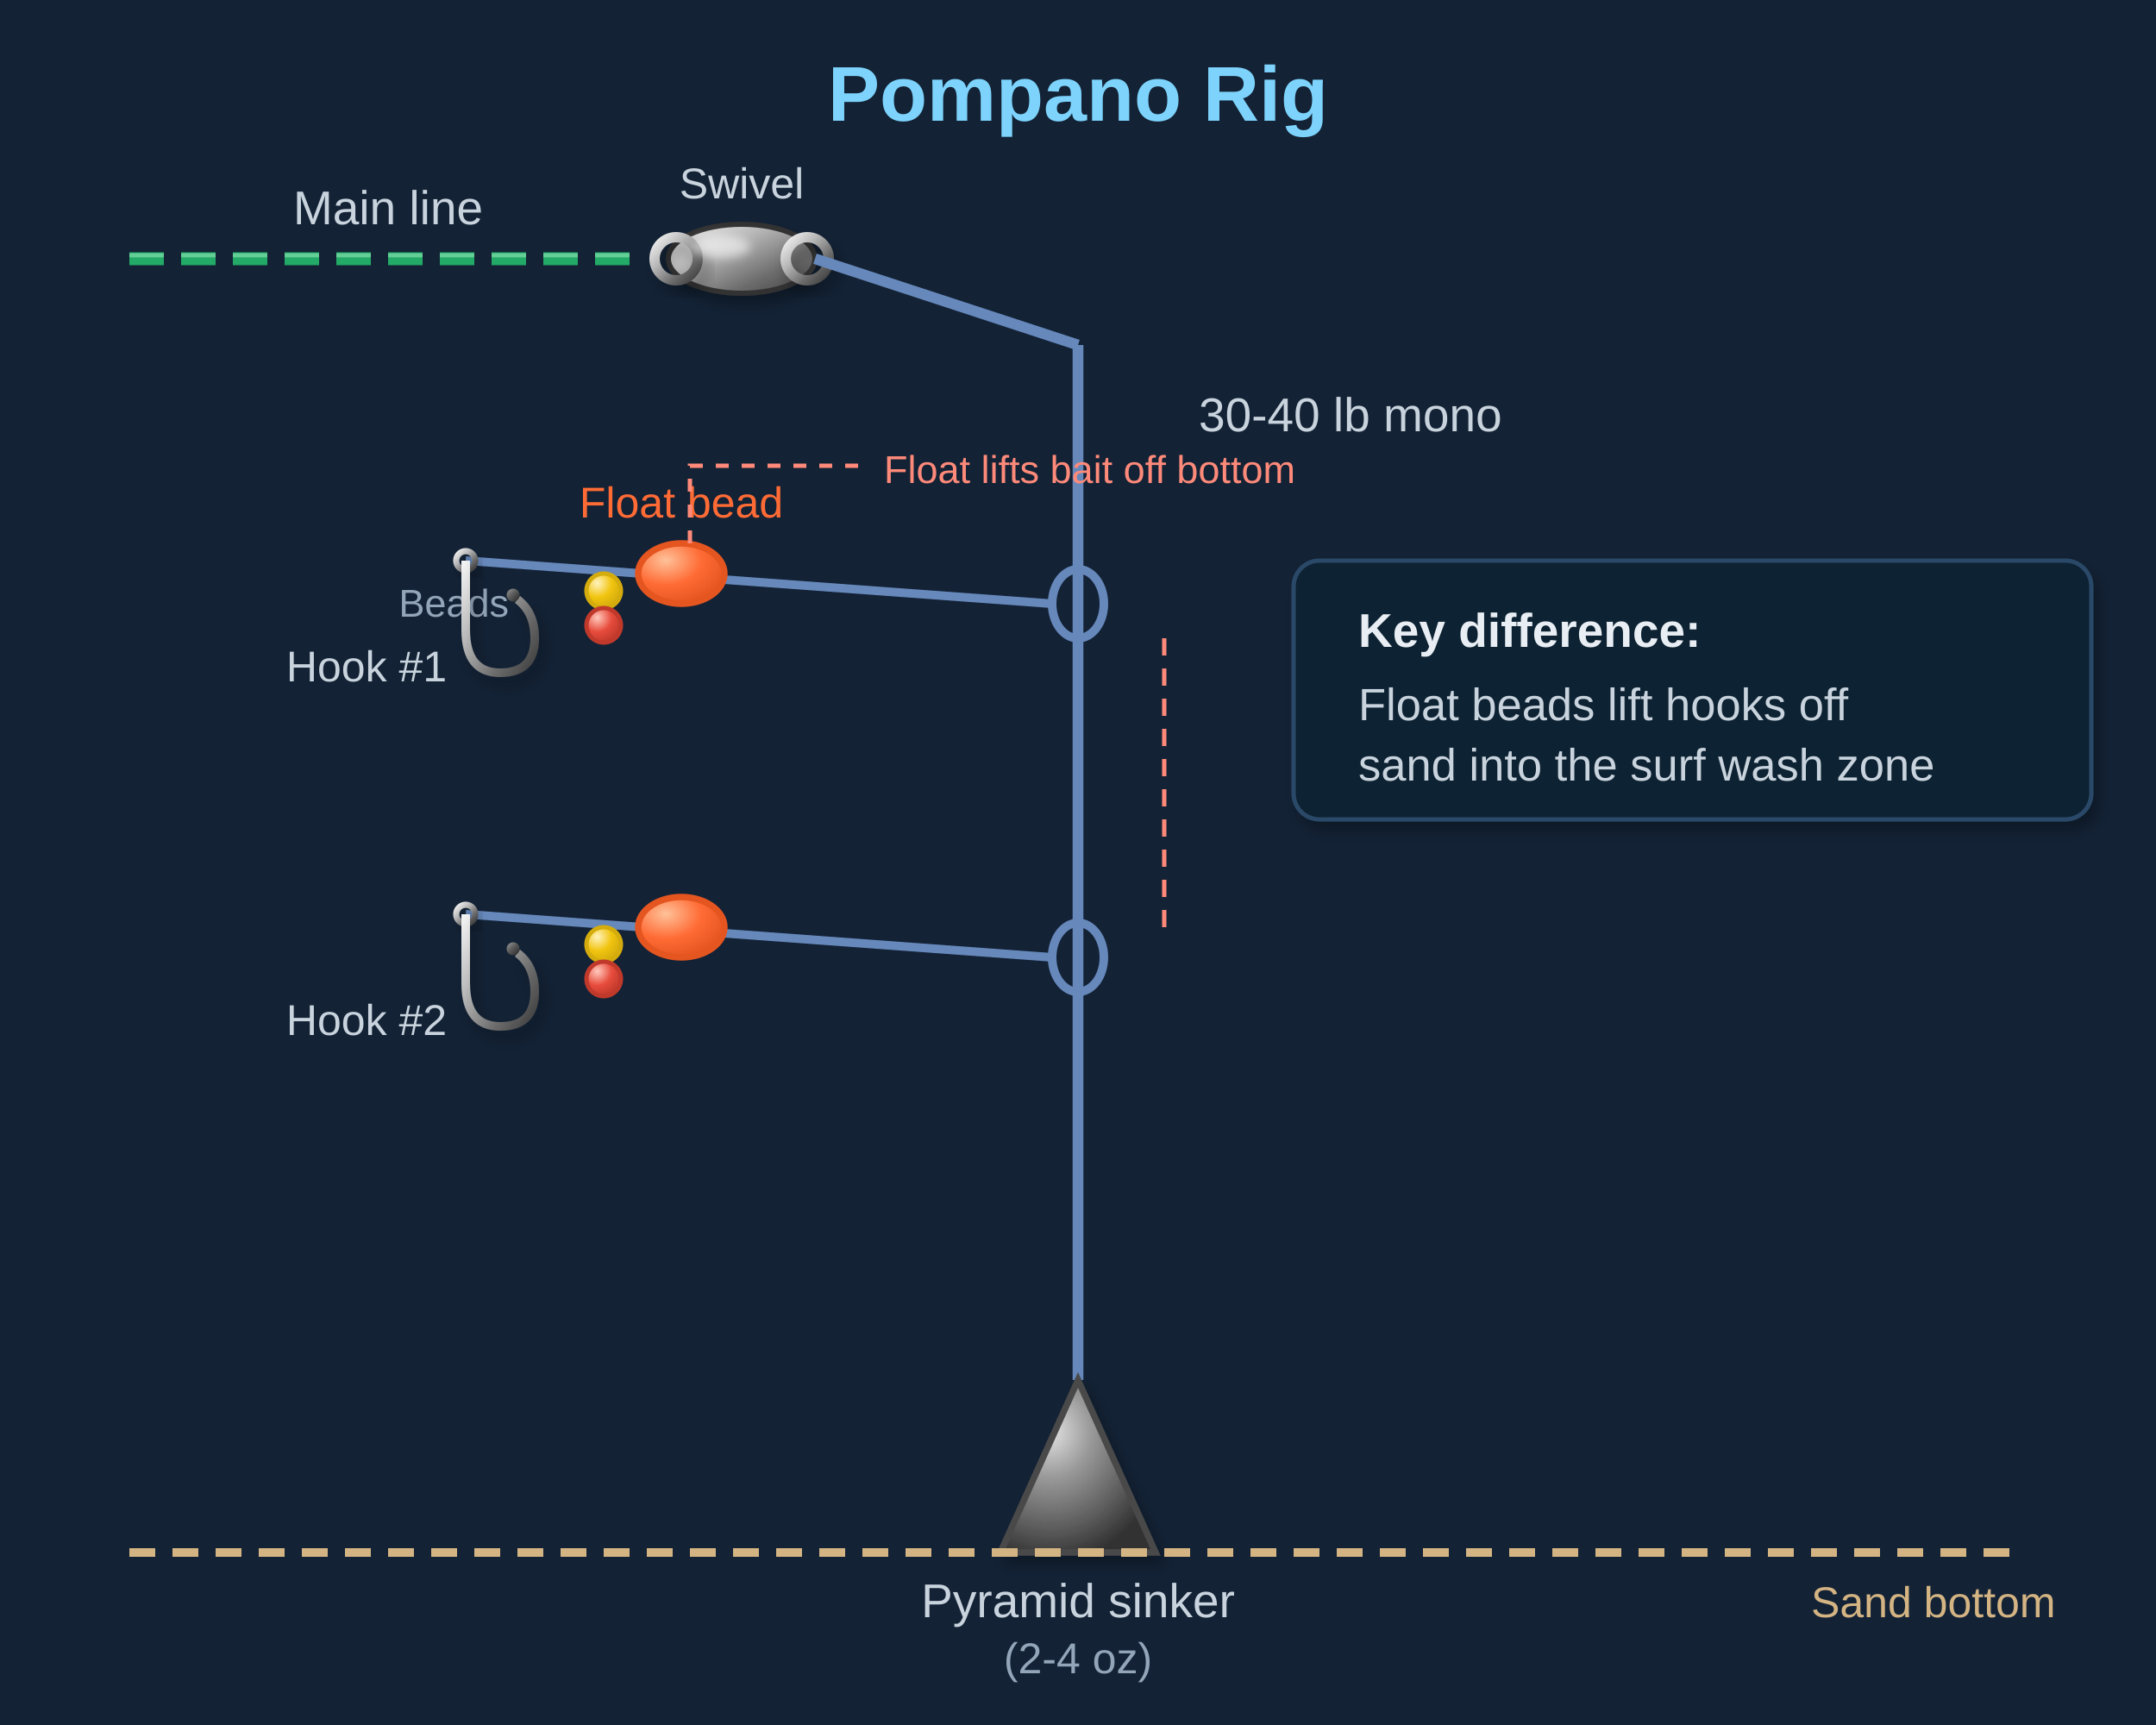
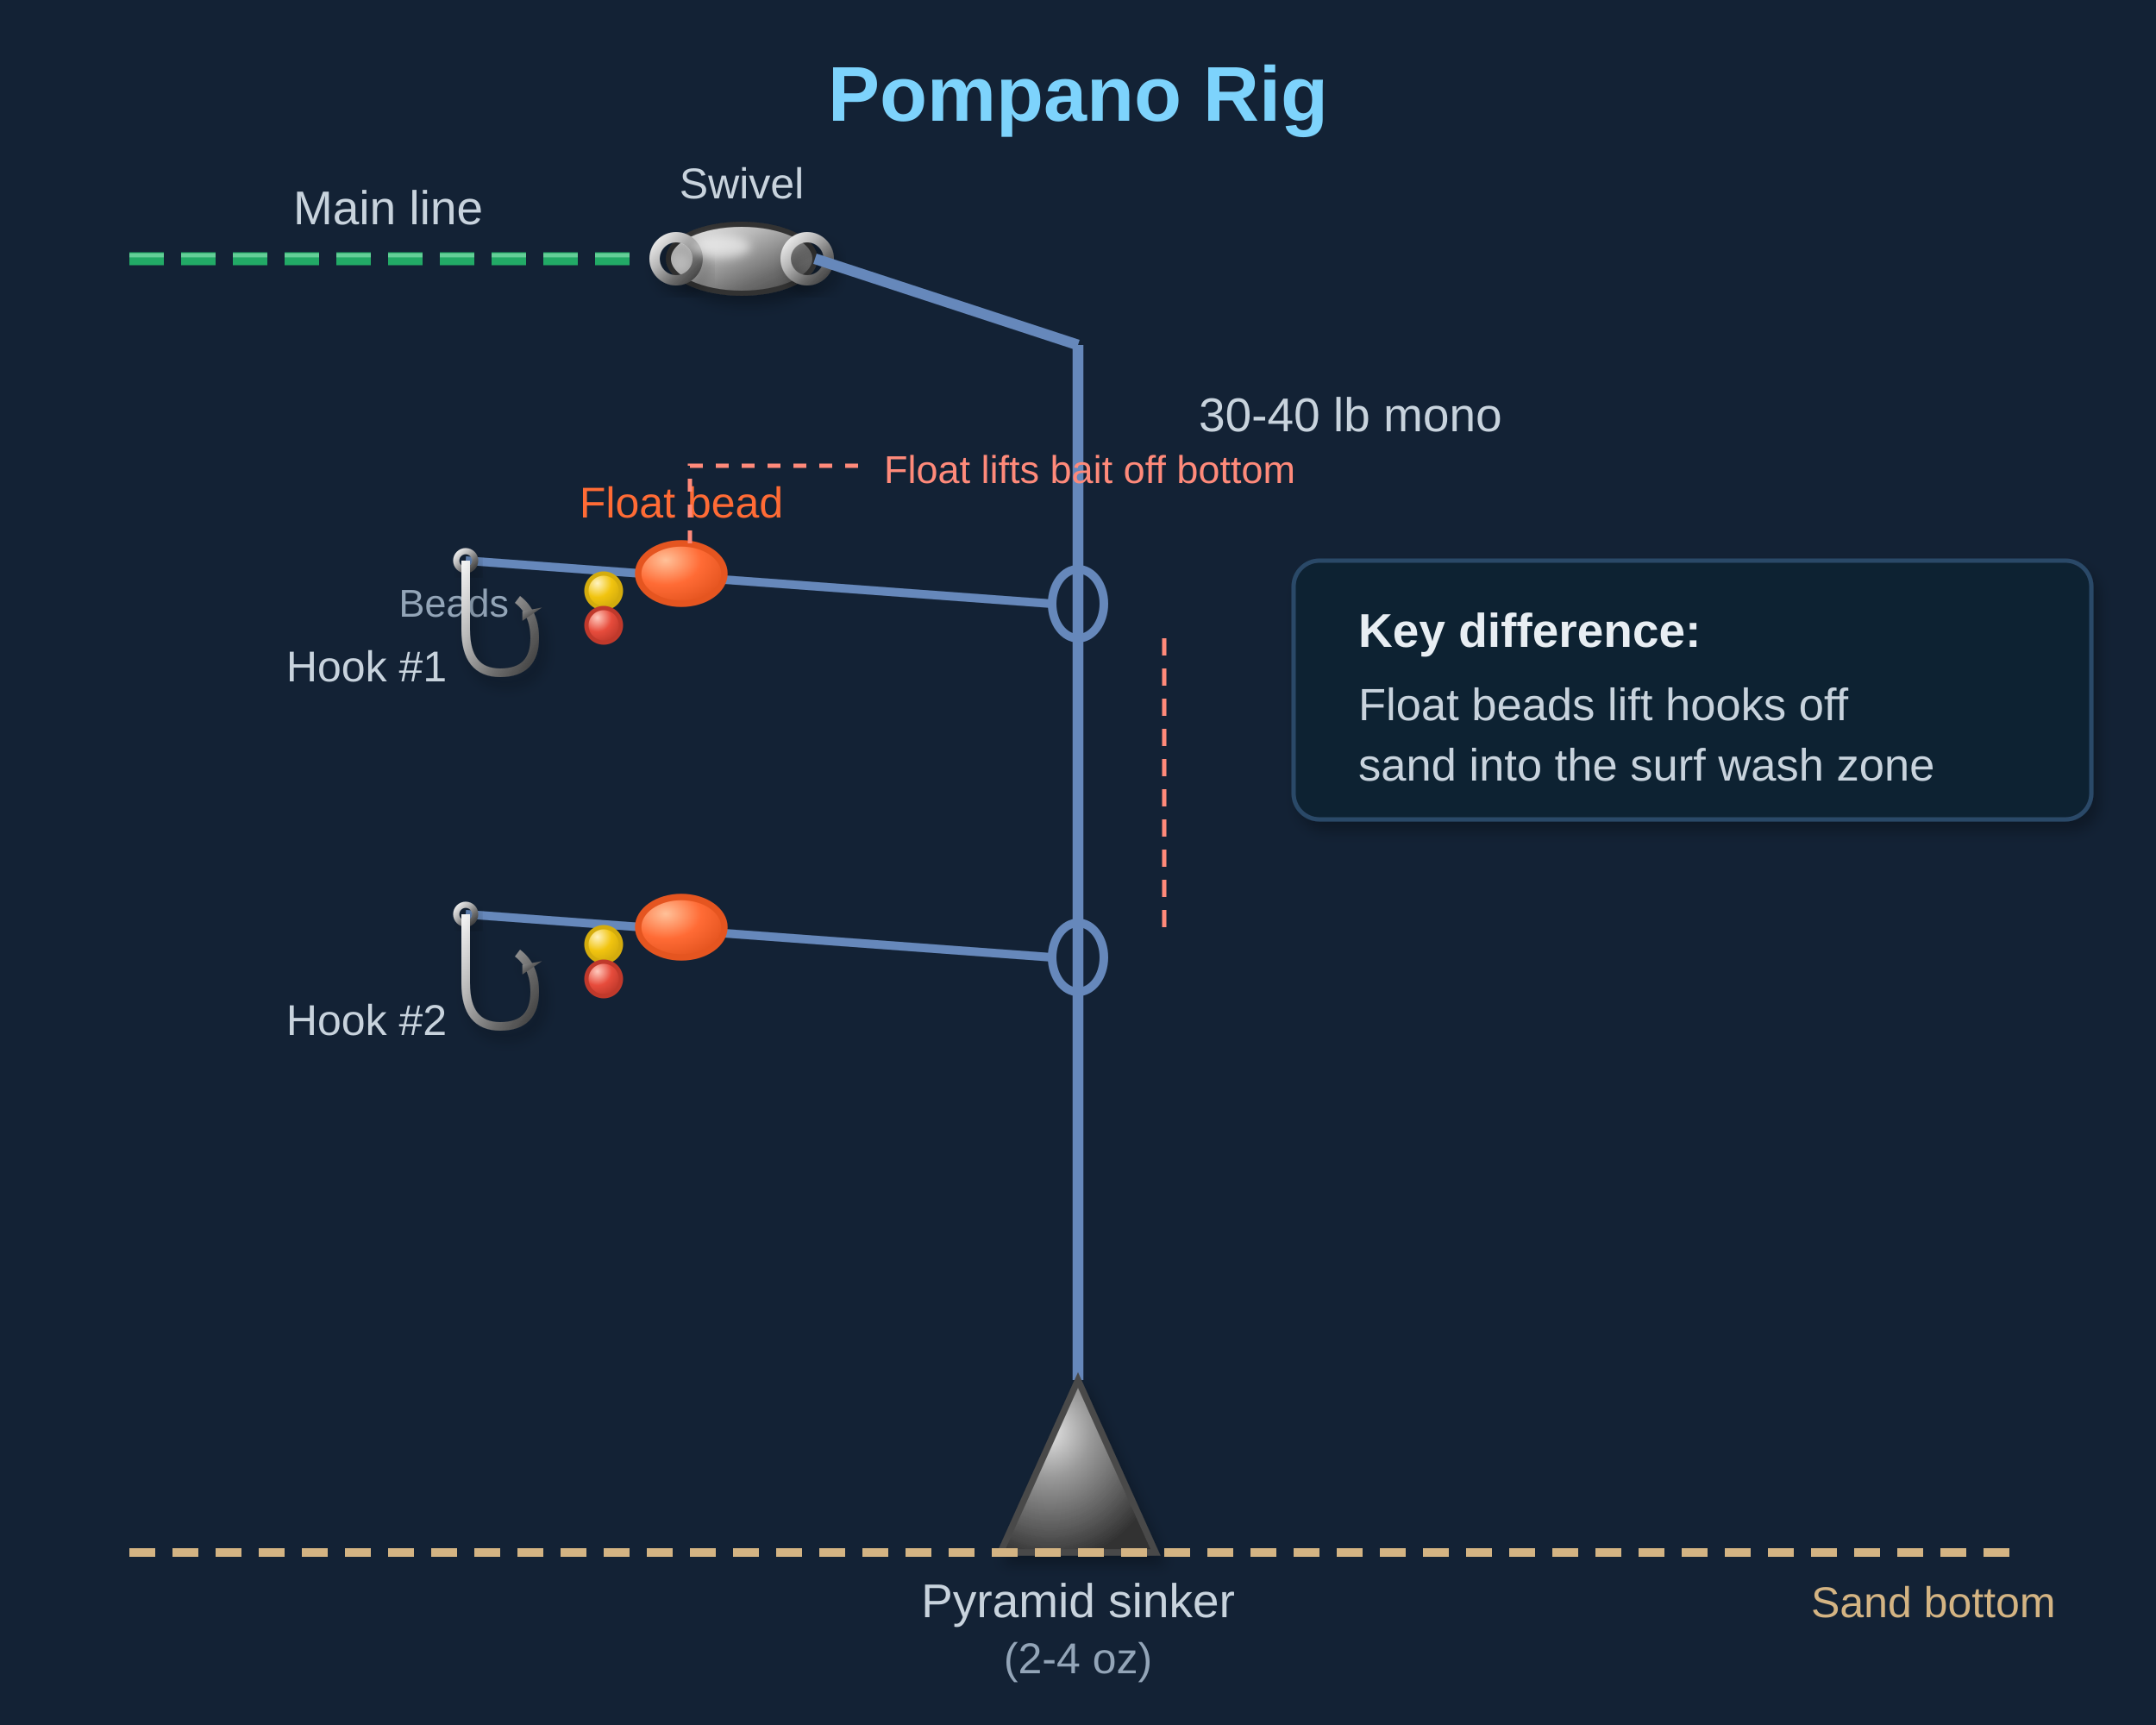
<svg xmlns="http://www.w3.org/2000/svg" viewBox="0 0 500 400" font-family="Arial, sans-serif">
  <rect x="0" y="0" width="500" height="400" fill="#132235" />
  <defs>
    <radialGradient id="beadGrad_f1c40f" cx="32%" cy="28%" r="75%">
      <stop offset="0%" stop-color="#fff3c0" />
      <stop offset="55%" stop-color="#f1c40f" />
      <stop offset="100%" stop-color="#d4ac0d" />
    </radialGradient>
    <radialGradient id="beadGrad_FF6B35" cx="32%" cy="28%" r="75%">
      <stop offset="0%" stop-color="#ffc199" />
      <stop offset="55%" stop-color="#FF6B35" />
      <stop offset="100%" stop-color="#e55520" />
    </radialGradient>
    <radialGradient id="beadGrad_e74c3c" cx="32%" cy="28%" r="75%">
      <stop offset="0%" stop-color="#ffc9bd" />
      <stop offset="55%" stop-color="#e74c3c" />
      <stop offset="100%" stop-color="#c0392b" />
    </radialGradient>
  </defs>
  <defs>
    <radialGradient id="baitGrad" cx="35%" cy="30%" r="75%">
      <stop offset="0%" stop-color="#ffe4c4" />
      <stop offset="45%" stop-color="#e8b48a" />
      <stop offset="100%" stop-color="#b5794a" />
    </radialGradient>
    <filter id="glossBlur" x="-60%" y="-60%" width="220%" height="220%">
      <feGaussianBlur stdDeviation="1.1" />
    </filter>
  </defs>
  <defs>
    <linearGradient id="steelGrad" x1="0%" y1="0%" x2="100%" y2="100%">
      <stop offset="0%" stop-color="#f2f2f2" />
      <stop offset="35%" stop-color="#b8b8b8" />
      <stop offset="70%" stop-color="#6e6e6e" />
      <stop offset="100%" stop-color="#3d3d3d" />
    </linearGradient>
    <linearGradient id="steelGradDark" x1="0%" y1="0%" x2="100%" y2="100%">
      <stop offset="0%" stop-color="#9a9a9a" />
      <stop offset="45%" stop-color="#5c5c5c" />
      <stop offset="100%" stop-color="#242424" />
    </linearGradient>
    <radialGradient id="leadGrad" cx="32%" cy="30%" r="75%">
      <stop offset="0%" stop-color="#e2e2e2" />
      <stop offset="35%" stop-color="#9a9a9a" />
      <stop offset="75%" stop-color="#5c5c5c" />
      <stop offset="100%" stop-color="#333333" />
    </radialGradient>
    <filter id="softShadow" x="-40%" y="-40%" width="180%" height="180%">
      <feDropShadow dx="1.4" dy="2.2" stdDeviation="1.6" flood-color="#000000" flood-opacity="0.28" />
    </filter>
  </defs>
  <text x="250" y="28" text-anchor="middle" font-size="18" font-weight="bold" fill="#7DD3FC">Pompano Rig</text>
  <line x1="30" y1="60" x2="150" y2="60" stroke="#2a6" stroke-width="3" stroke-dasharray="8,4" />
  <line x1="30" y1="59.2" x2="150" y2="59.2" stroke="#8fe6b8" stroke-width="0.96" stroke-dasharray="8,4" opacity="0.6" />
  <text x="90" y="52" text-anchor="middle" font-size="11" fill="#c8d3dd">Main line</text>
  <ellipse cx="172.0" cy="60.0" rx="17.0" ry="8.0" fill="url(#steelGrad)" stroke="#333333" stroke-width="1.2" filter="url(#softShadow)" />
  <circle cx="156.8" cy="60.0" r="5.0" fill="none" stroke="url(#steelGrad)" stroke-width="2.4" filter="url(#softShadow)" />
  <circle cx="187.2" cy="60.0" r="5.0" fill="none" stroke="url(#steelGrad)" stroke-width="2.4" filter="url(#softShadow)" />
  <ellipse cx="167.2" cy="57.2" rx="6.8" ry="2.6" fill="#ffffff" opacity="0.55" filter="url(#glossBlur)" />
  <text x="172" y="46" text-anchor="middle" font-size="10" fill="#c8d3dd">Swivel</text>
  <line x1="189" y1="60" x2="250" y2="80" stroke="#68b" stroke-width="2.5" />
  <line x1="250" y1="80" x2="250" y2="320" stroke="#68b" stroke-width="2.5" />
  <text x="278" y="100" font-size="11" fill="#c8d3dd">30-40 lb mono</text>
  <g>
    <ellipse cx="250" cy="140" rx="6" ry="8" fill="none" stroke="#68b" stroke-width="2" />
    <line x1="244" y1="140" x2="108" y2="130" stroke="#68b" stroke-width="2" />
    <ellipse cx="158" cy="133" rx="10" ry="7" fill="url(#beadGrad_FF6B35)" stroke="#e55520" stroke-width="1.5" />
    <text x="158" y="120" text-anchor="middle" font-size="10" fill="#FF6B35">Float bead</text>
    <circle cx="140" cy="137" r="4" fill="url(#beadGrad_f1c40f)" stroke="#d4ac0d" stroke-width="1" />
    <circle cx="140" cy="145" r="4" fill="url(#beadGrad_e74c3c)" stroke="#c0392b" stroke-width="1" />
    <text x="118" y="143" text-anchor="end" font-size="9" fill="#93a5b8">Beads</text>
    <g transform="translate(108, 130)">
      <circle cx="0" cy="0" r="2.2" fill="none" stroke="url(#steelGrad)" stroke-width="1.44" filter="url(#softShadow)" />
      <path d="M0 0 L0 16 Q0 26 8 26 Q16 26 16 18 Q16 12 12 9" fill="none" stroke="url(#steelGrad)" stroke-width="2" filter="url(#softShadow)" />
-       <circle cx="11" cy="8" r="1.5" fill="url(#steelGradDark)" />
+       <path d="M13.14 11.73 L17.73 10.86 L13.14 13.98 Z" fill="url(#steelGradDark)" />
    </g>
    <text x="85" y="158" text-anchor="middle" font-size="10" fill="#c8d3dd">Hook #1</text>
  </g>
  <path d="M160 126 L160 108 L200 108" fill="none" stroke="#ff8a7a" stroke-width="1" stroke-dasharray="3,3" />
  <text x="205" y="112" font-size="9" fill="#ff8a7a">Float lifts bait off bottom</text>
  <line x1="270" y1="148" x2="270" y2="215" stroke="#ff8a7a" stroke-width="1" stroke-dasharray="4,3" />
  <text x="302" y="185" font-size="10" fill="#ff8a7a">12-18 in</text>
  <g>
    <ellipse cx="250" cy="222" rx="6" ry="8" fill="none" stroke="#68b" stroke-width="2" />
    <line x1="244" y1="222" x2="108" y2="212" stroke="#68b" stroke-width="2" />
    <ellipse cx="158" cy="215" rx="10" ry="7" fill="url(#beadGrad_FF6B35)" stroke="#e55520" stroke-width="1.5" />
    <circle cx="140" cy="219" r="4" fill="url(#beadGrad_f1c40f)" stroke="#d4ac0d" stroke-width="1" />
    <circle cx="140" cy="227" r="4" fill="url(#beadGrad_e74c3c)" stroke="#c0392b" stroke-width="1" />
    <g transform="translate(108, 212)">
      <circle cx="0" cy="0" r="2.2" fill="none" stroke="url(#steelGrad)" stroke-width="1.44" filter="url(#softShadow)" />
      <path d="M0 0 L0 16 Q0 26 8 26 Q16 26 16 18 Q16 12 12 9" fill="none" stroke="url(#steelGrad)" stroke-width="2" filter="url(#softShadow)" />
-       <circle cx="11" cy="8" r="1.5" fill="url(#steelGradDark)" />
+       <path d="M13.14 11.73 L17.73 10.86 L13.14 13.98 Z" fill="url(#steelGradDark)" />
    </g>
    <text x="85" y="240" text-anchor="middle" font-size="10" fill="#c8d3dd">Hook #2</text>
  </g>
  <g transform="translate(232, 320)">
    <polygon points="18,0 0,40 36,40" fill="url(#leadGrad)" stroke="#4a4a4a" stroke-width="1.5" filter="url(#softShadow)" />
    <text x="18" y="55" text-anchor="middle" font-size="11" fill="#c8d3dd">Pyramid sinker</text>
    <text x="18" y="68" text-anchor="middle" font-size="10" fill="#93a5b8">(2-4 oz)</text>
  </g>
  <line x1="30" y1="360" x2="470" y2="360" stroke="#d4b483" stroke-width="2" stroke-dasharray="6,4" />
  <text x="420" y="375" font-size="10" fill="#d4b483">Sand bottom</text>
  <rect x="300" y="130" width="185" height="60" rx="6" fill="#0f2032" stroke="#2c4a68" stroke-width="1" filter="url(#softShadow)" />
  <text x="315" y="150" font-size="11" fill="#e8eef3" font-weight="bold">Key difference:</text>
  <text x="315" y="167" font-size="10.5" fill="#c8d3dd">Float beads lift hooks off</text>
  <text x="315" y="181" font-size="10.5" fill="#c8d3dd">sand into the surf wash zone</text>
</svg>
